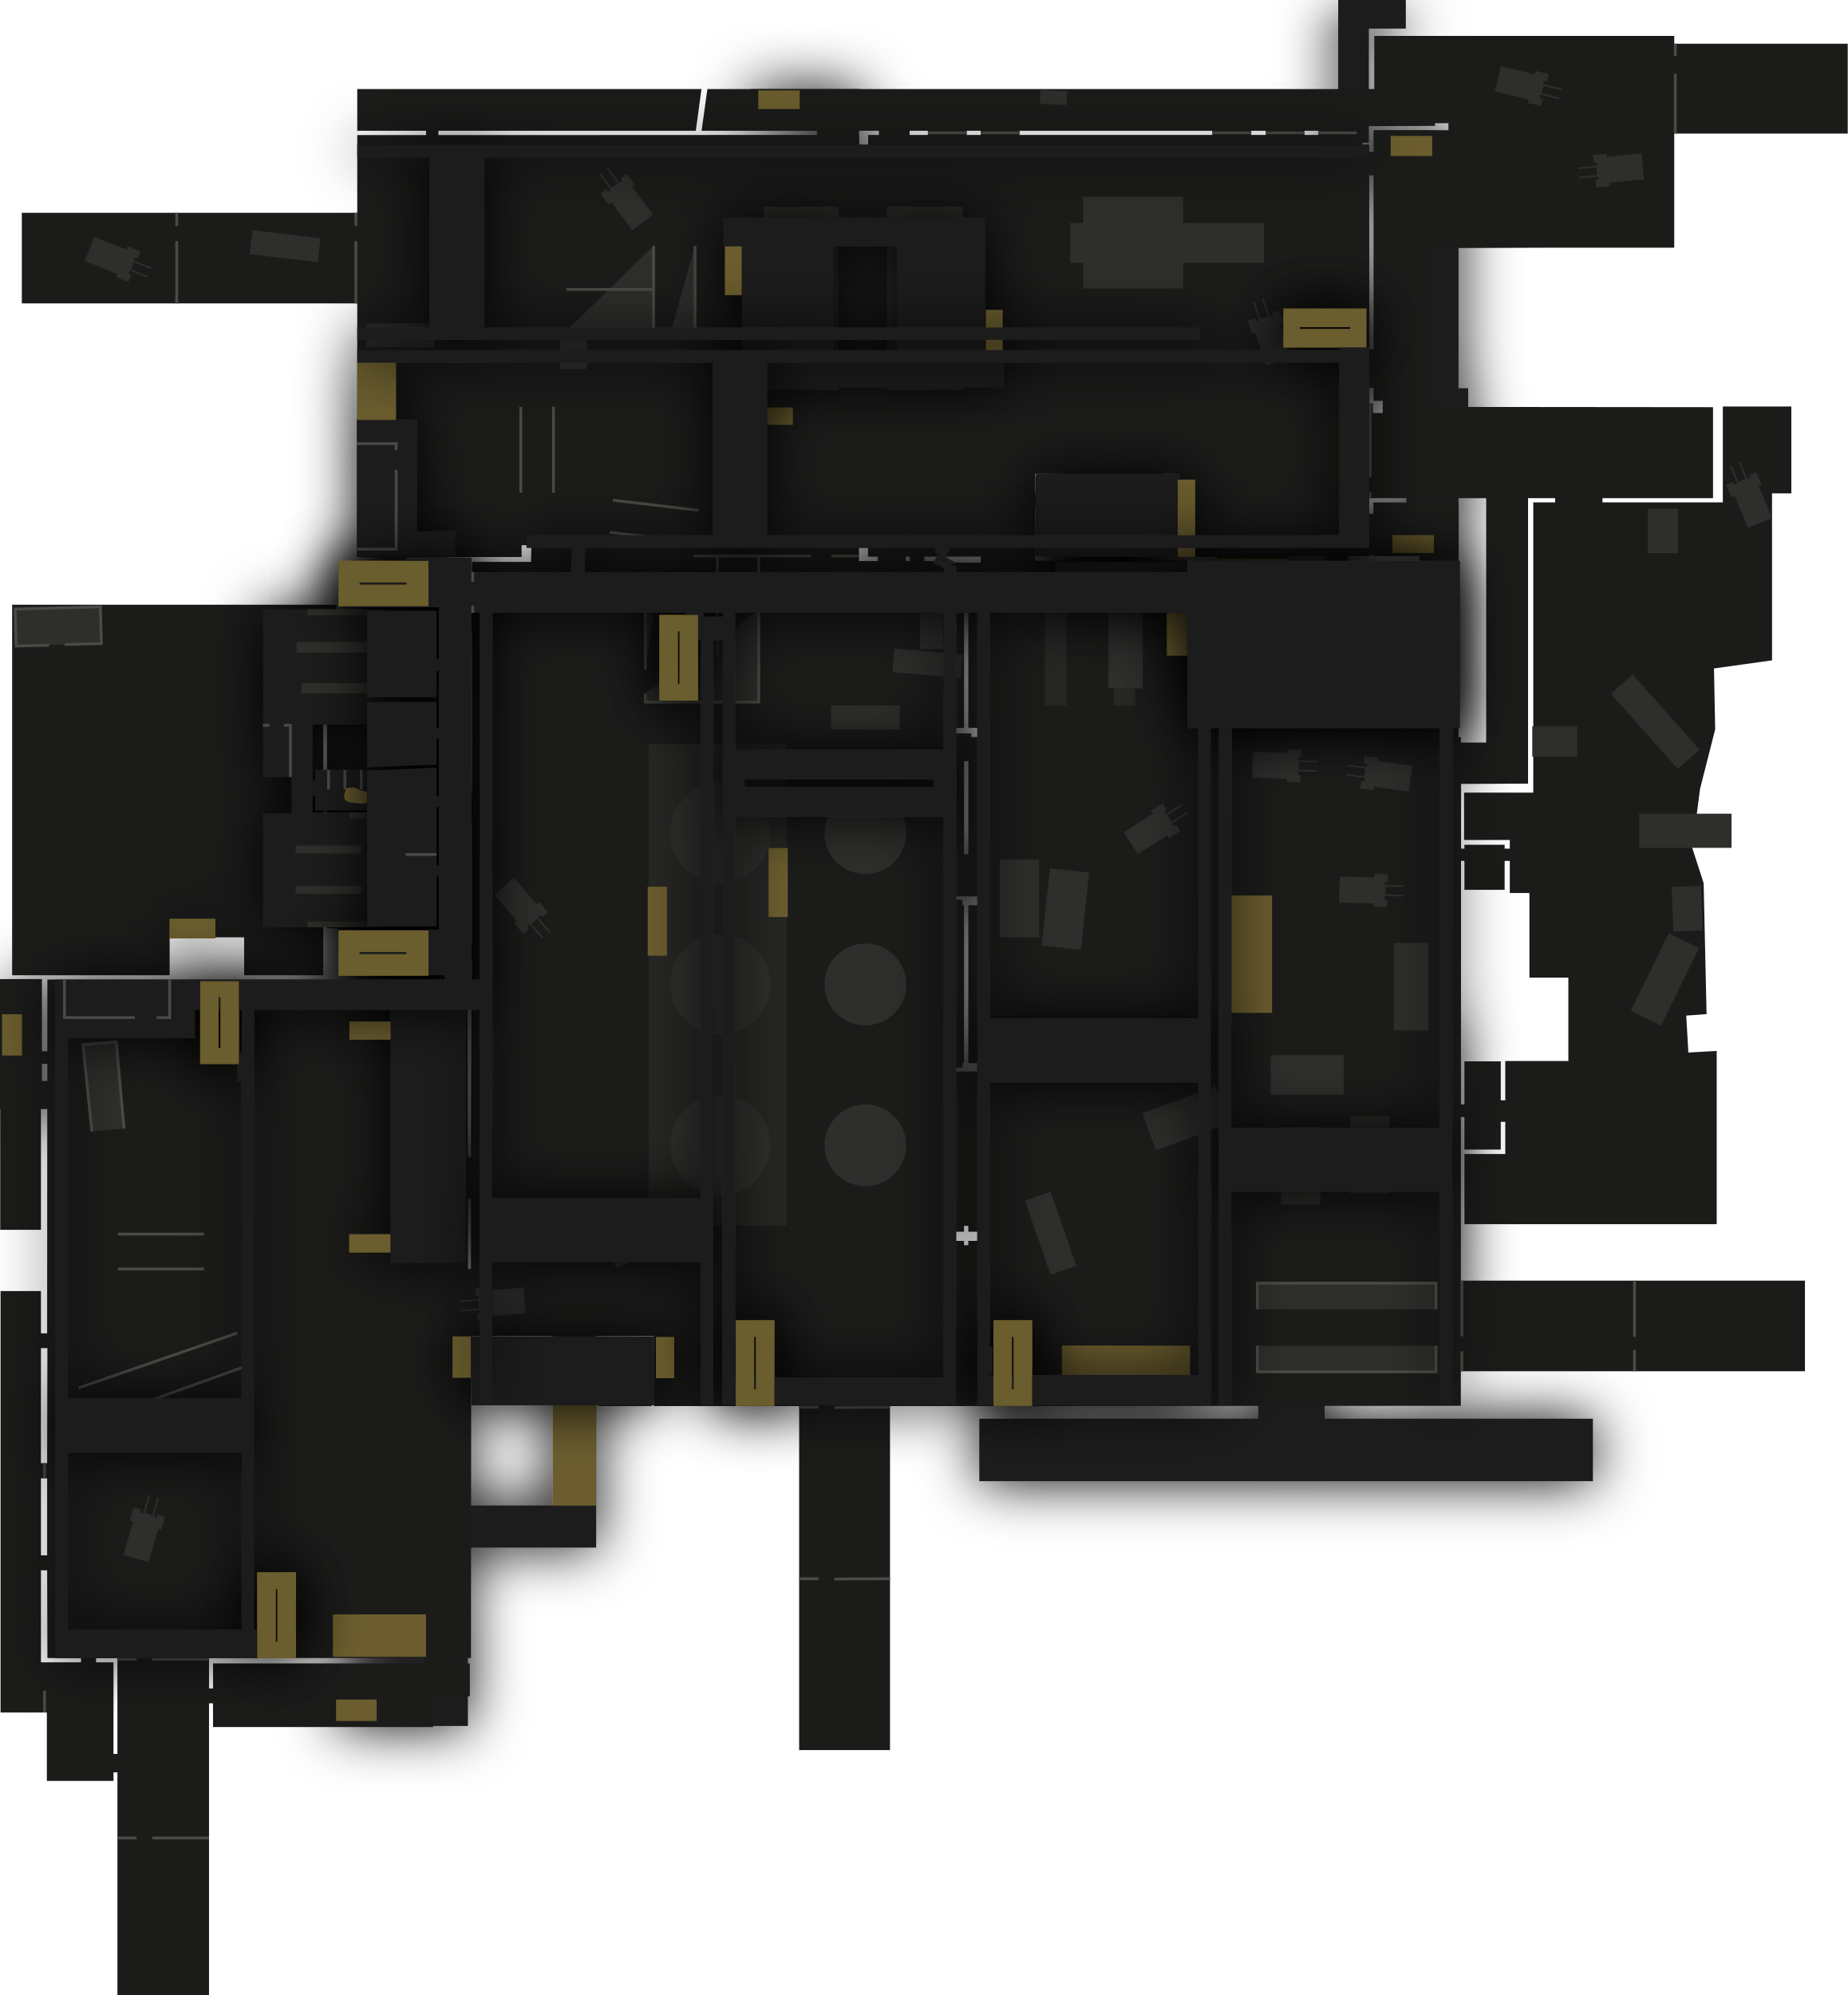
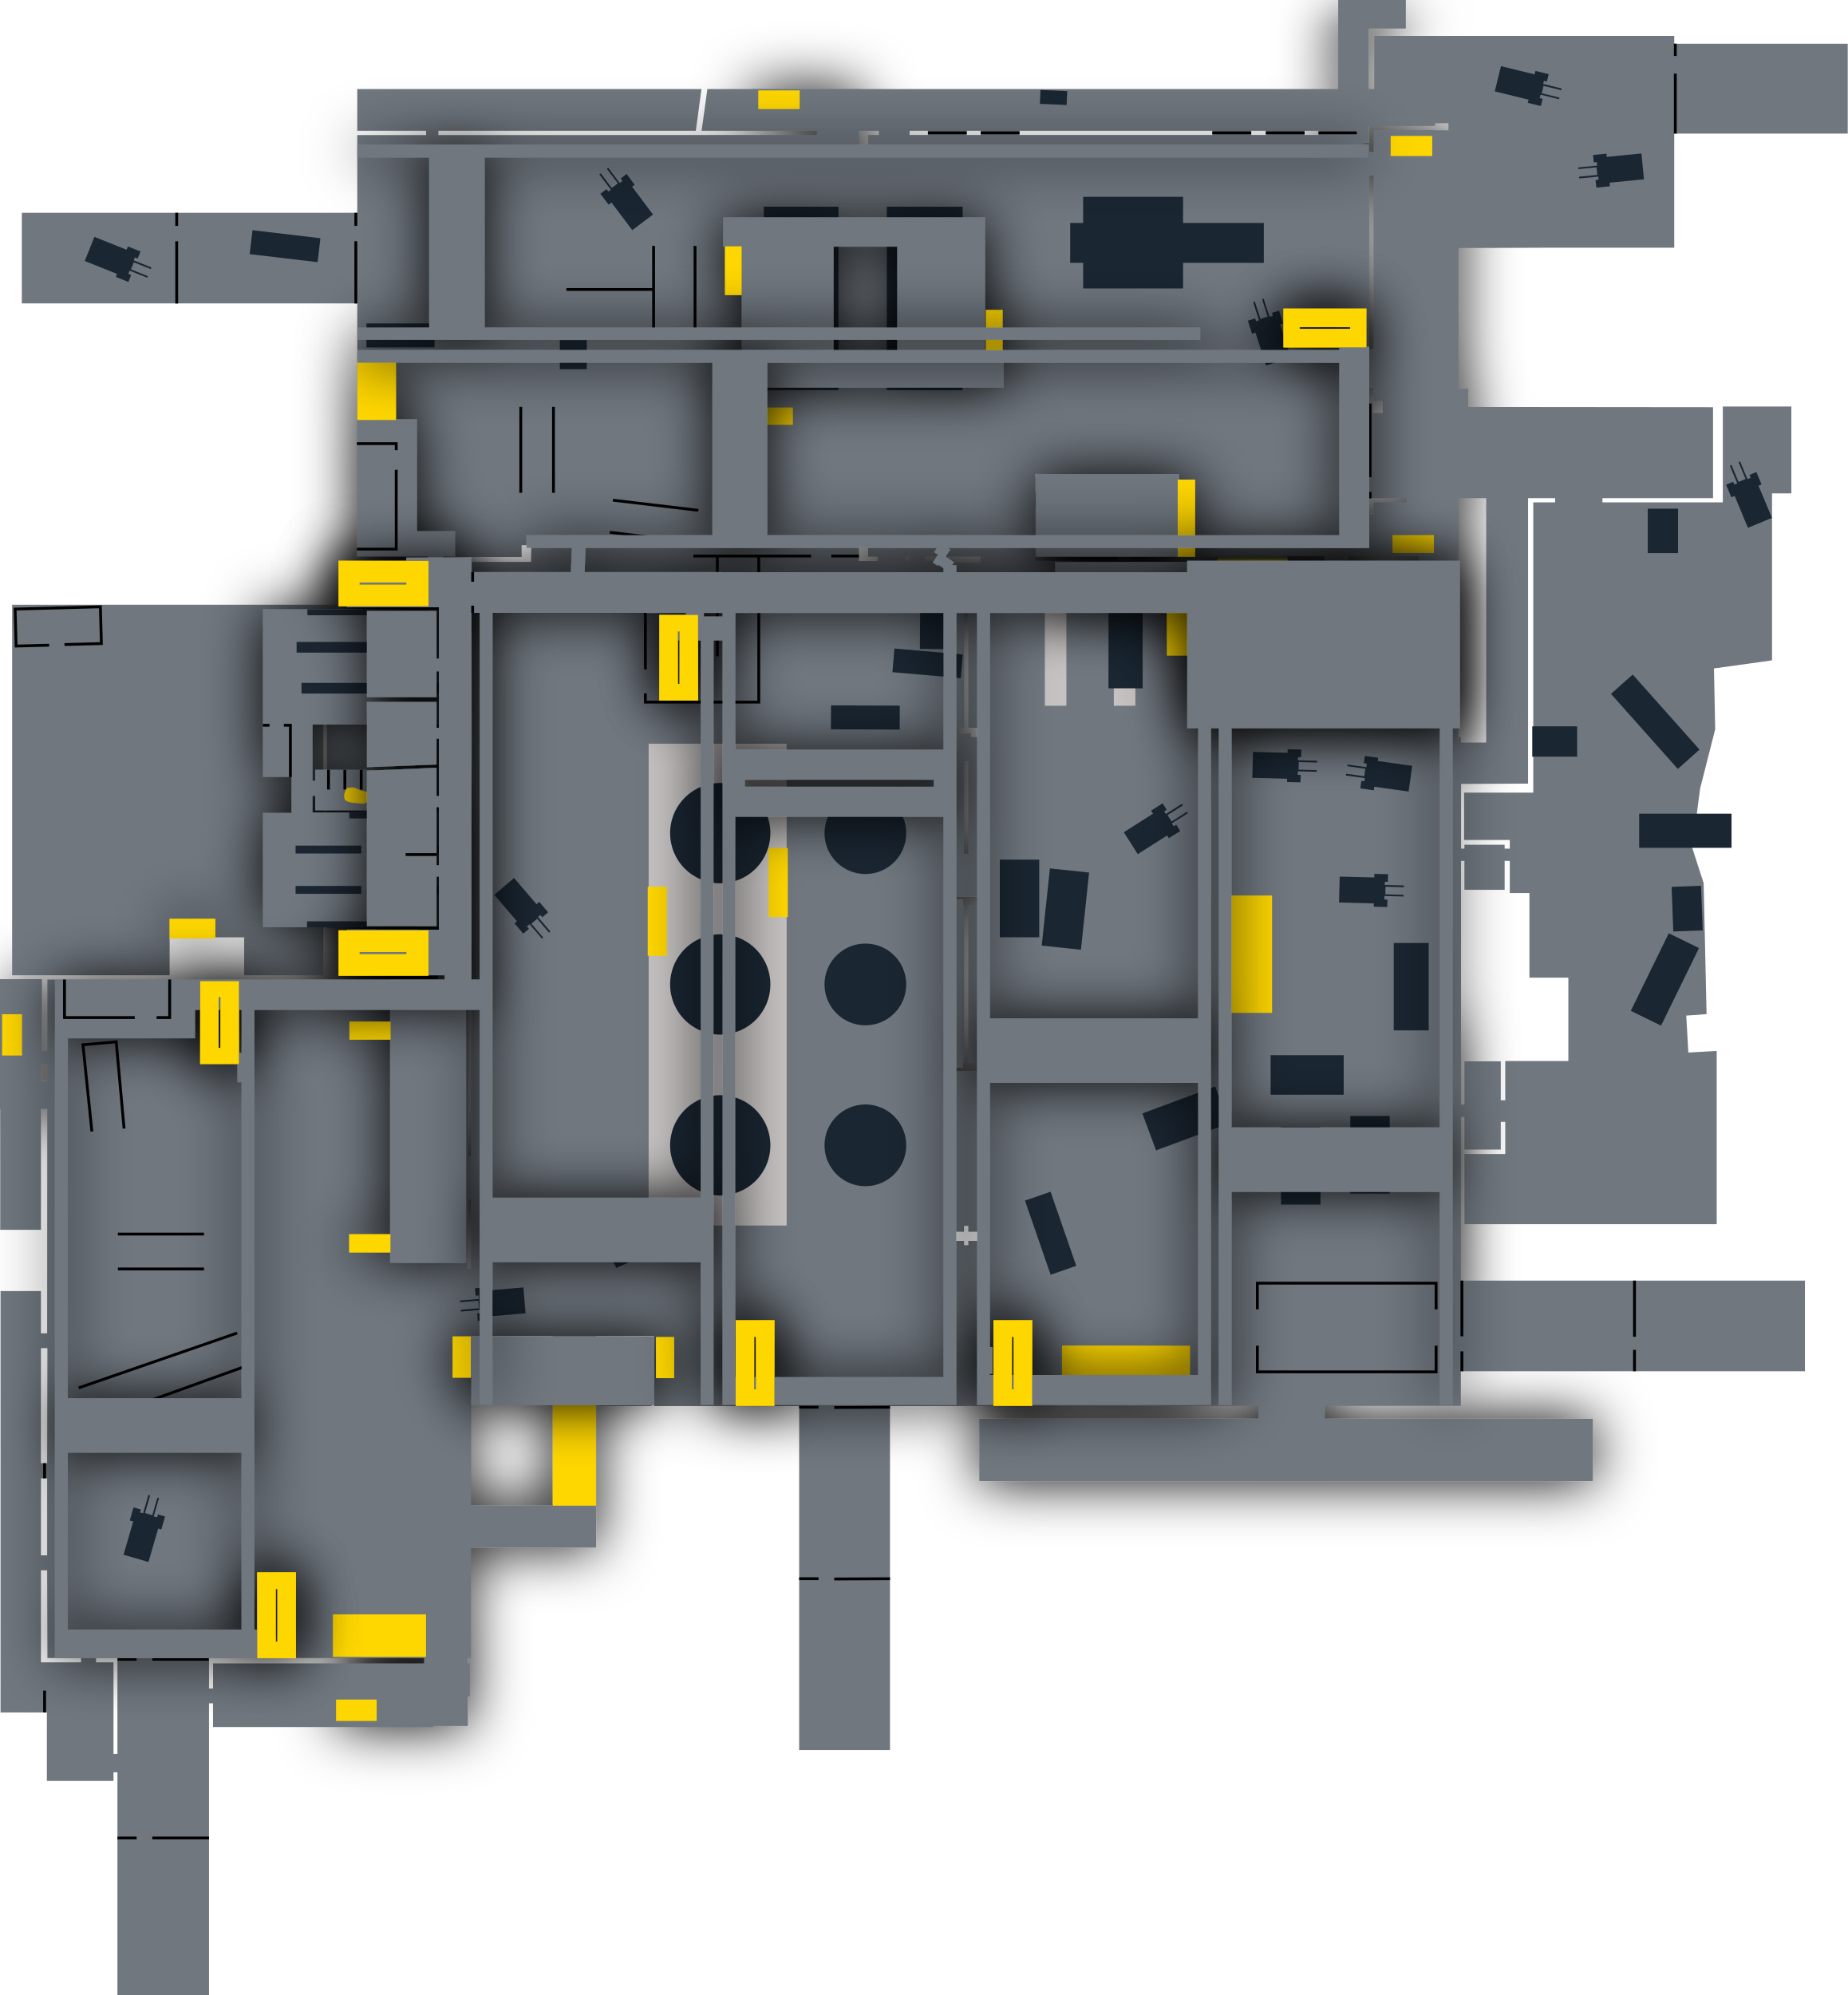
<svg xmlns="http://www.w3.org/2000/svg" xmlns:xlink="http://www.w3.org/1999/xlink" xml:space="preserve" id="svg176" width="130.818" height="141.232" version="1.1" viewBox="0 0 130.818 141.232">
  <style id="style_common">
    .trees { fill:#144043 }
    .cement { fill:#c6c2c2 }
    .land { fill:#1f5054 }
    .rock { fill:#dcd5b6 }
    .water { fill:#4a6b96 }
    .wood { fill:#593700 }
    .tarmac { fill:#768089 }
    .gravel { fill:#946d3e }
    .building { fill:#1a2632 }
    .floor { fill:#70777f }
    .locked { fill:#37414c }
    .map_border { fill:none;stroke:#000;stroke-width:2 }
    .fence { fill:none;stroke:#c4e3c3;stroke-width:1 }
    .road_tarmac { fill:none;stroke:#888 }
    .road_gravel { fill:none;stroke:#946d3e }
    .road_small { stroke-width:5 }
    .road_medium { stroke-width:8 }
    .road_large { stroke-width:12 }
    .railroad { fill:none;stroke:#914833;stroke-dasharray:6;stroke-width:3 }
    .powerline { fill:none;stroke:#ffce00;stroke-width:2;stroke-miterlimit:10;stroke-dasharray:6,6 }
    .danger { fill:red;fill-opacity:.4;stroke:red;stroke-dasharray:4,2;stroke-width:2 }
    .danger_small { fill:red;fill-opacity:.4;stroke:red;stroke-dasharray:2,1;stroke-width:1 }
    .task { fill:#000 }
    .stairs { fill:#FFD700 }
    .shadow { filter:drop-shadow(0 0 2px #000) }
  </style>
  <style id="style_factory">
    .wall { fill:none;stroke:#000;stroke-width:0.2; }
  </style>
  <defs id="defs1">
    <path id="stair-1" d="M39.143 95.297V106.58h3.052V95.297Z" />
    <path id="stair-2" d="M30.162 114.287h-6.596v3.006h6.596Z" />
    <path id="stair-3" d="M23.794 120.316h2.874v1.517h-2.874Z" />
    <path id="stair-4" d="M28.325 75.143v3.071h1.44v-3.071Z" />
    <path id="stair-7" d="m75.189 95.25 9.07.016-.008 2.951-9.07-.016Z" />
    <path id="stair-8" d="M87.087 63.396v8.309h2.976v-8.309Z" />
    <path id="stair-220" d="M86.183 49.887V39.552h4.96V49.887Z" />
    <path id="stair-221" d="M98.587 39.146h2.931v-1.265h-2.931Z" />
    <path id="stair-222" d="M98.458 9.622v1.424H101.4V9.622Z" />
    <path id="stair-223" d="M45.857 62.773h1.362v4.886h-1.362Z" />
    <path id="stair-224" d="M54.414 60.033h1.362v4.886h-1.362Z" />
    <path id="stair-69" d="M18.214 111.316v6.069H20.95v-6.069Zm1.303 1.166h.131v3.735h-.131Z" />
    <path id="stair-96" d="M14.176 69.464v5.854h2.736v-5.854Zm1.303 1.125h.131v3.602h-.131Z" />
    <path id="stair-97" d="M52.088 93.471v6.046h2.736v-6.046Zm1.303 1.162h.131v3.72h-.131Z" />
    <path id="stair-100" d="M70.335 93.471v6.046h2.736v-6.046Zm1.303 1.162h.131v3.72h-.131Z" />
    <path id="stair-101" d="M96.729 21.854h-5.854V24.59h5.854Zm-1.125 1.303v.131h-3.602v-.131Z" />
    <path id="stair-129" d="M46.685 43.537v6.055h2.736v-6.055Zm1.303 1.164h.131v3.725h-.131Z" />
    <path id="stair-62" d="M28.031 29.732h-2.726v-4.155h2.726" />
    <path id="stair-127" d="M30.335 39.708h-6.357v3.205h6.357Zm-1.563 1.526v.153h-3.312v-.153Z" />
    <path id="stair-128" d="M30.335 65.867h-6.357v3.205h6.357Zm-1.563 1.526v.153H25.46v-.153Z" />
    <path id="stair-63" d="M24.729 87.381h2.914v1.279h-2.914" />
    <path id="stair-130" d="M24.742 72.319h2.914v1.279h-2.914" />
    <path id="stair-131" d="m84.053 42.674-1.441.003.013 3.727 1.44-.003Z" />
    <path id="stair-132" d="M83.383 39.415h1.225v-5.459h-1.225Z" />
    <path id="stair-140" d="M33.332 94.616h-1.279v2.904h1.279Z" />
    <path id="stair-141" d="M47.727 94.659h-1.279v2.904h1.279Z" />
    <path id="stair-155" d="M52.506 20.887v-3.448h-1.172v3.448Z" />
    <path id="stair-226" d="M70.98 25.549V21.945h-1.172v3.604Z" />
    <path id="stair-134" d="M92.297 42.948v5.854h3.141v-5.854Zm1.495 1.125h.15v3.602h-.15Z" />
    <path id="stair-135" d="M12.011 65.049h3.228v1.376h-3.228Z" />
    <path id="stair-136" d="M53.684 6.4h2.932v1.32h-2.932Z" />
    <path id="stair-138" d="M53.18 30.076h2.956v-1.229h-2.956Z" />
    <path id="stair-139" d="M78.177 37.657H75.299v1.357h2.878Z" />
    <path id="stair-143" d="M.148 74.724v-2.925H1.558v2.925Z" />
  </defs>
  <g id="Basement" class="shadow" data-layer="Basement">
    <g id="Floor-b" class="floor">
      <path d="M78.959 44.171h1.526v6.638h-1.526z" />
      <path d="M74.888 44.171h1.526v6.638h-1.526z" />
      <path d="m94.744 0-.002 10.102h.715v.285h-.715l-.002 8.146h-4.221v3.469h-7.818v5.463h-7.441v.988h-6.154V12.566h-8.785v-.631h.504V6.303h-7.648v2.922h4.748v3.342h-4.748v17.883h8.973V41.834h2.938v9.434h.346v.652H45.693v4.186h-19.711V45.191h7.141v-5.477H25.5v1.701h3.238v1.777h-4.777v25.83h6.645v.596H17.758v2.596h-.607v-.31H12.793v3.93h-.301v-.35H8.139v1.041H2.971v-7.213H0v9.199H12.492v-.451h.6v.465h4.059v-.523h.619v.475h3.18v-6.572h-1.203v-.285h8.002v-.857h.297l.004 7.754h2.061v9.092h-6.086l.02 8.274h-.672v-1.998h-5.588v7.474h5.588v-4.398h.676l.006 2.508 6.137.029-.029 14.82-6.373-.029v3.026l6.654.029v.545h-6.465v4.297h9.148v-12.629h9.08V95.248h-3.053v11.332H33.125V84.871h12.568v2.453h10.205v-8.416h9.213v5.49h3.031v-5.49h7.053v12.568h-6.449v6.9h13.812v-3.662l-7.357-.019v-.533l14.703-.012v4.408h.94v.395h-1.754v1.483H69.334v4.419h43.439v-4.419H93.781v-1.483h-1.752v-.395h.863v-4.41l9.962-.006V72.357h-2.037V59.883h-2.002v.598h-8.742v-6.59h8.742v.586h2.002v-.586h2.446V34.883h.683v-7.396h-.683V9.217l-5.976.007v2.052l-.376-.007v-.882h-.461v-.285h.461V2.023h2.621V-0Zm2.168 12.414.376.007v.504l3.191-.007v11.814h-3.567zm0 14.274h3.567v8.916h-3.233v.771h-9.021v.445h-.32v-.445h-4.791v-2.643h-5.877v-.543h-.439v-.227l.439.004v-2.518h19.676ZM64.123 30.449h11.137v2.5l.486.004v.236h-.486v.543h-1.949v5.557h5.803v.543H64.123Zm23.781 8.494h.32v.346h5.557v.568h-1.506v4.471h3.162v-5.039h5.042v12.631H90.074v-2.033h1.068v-6.828h-4.959v6.828h.877v2.033H78.668v-9.074h2.1V39.832h-.568v-.543h7.705zM68.123 42.846h8.594v9.074h-1.75v1.971h.785l-.016 6.59h-7.594v-6.59h.623v-1.971h-1.086v-.652h.443ZM55.898 54.895h9.213v8.561h.438v.244h-.438v11.873h.438v.283h-9.65Zm-22.805 3.193h12.6v23.809H33.123l-.041-12.277h-1.476v-.596h1.488zm34.588 5.367h19.379v5.156h2.975v-5.156h7.859v8.902H75.195v3.498h-7.514v-.283h.461V63.699h-.461z" />
    </g>
    <g id="Stairs-b" class="stairs">
      <g id="Connector-Ground_Floor">
        <use xlink:href="#stair-1" />
        <use xlink:href="#stair-2" />
        <use xlink:href="#stair-3" />
        <use xlink:href="#stair-4" />
        <use xlink:href="#stair-7" />
        <use xlink:href="#stair-8" />
        <use xlink:href="#stair-220" />
        <use xlink:href="#stair-221" />
        <use xlink:href="#stair-222" />
        <use xlink:href="#stair-223" />
        <use xlink:href="#stair-224" />
        <use xlink:href="#stair-136" />
        <use xlink:href="#stair-140" />
        <use xlink:href="#stair-128" />
        <use xlink:href="#stair-127" />
        <use xlink:href="#stair-138" />
        <use xlink:href="#stair-139" />
        <use xlink:href="#stair-134" />
        <use xlink:href="#stair-143" />
      </g>
    </g>
    <g id="Wall-b" class="building">
      <path d="M54.519 81.14c0 1.986-1.61 3.596-3.596 3.596-.954 0-1.868-.379-2.543-1.053-.674-.674-1.053-1.589-1.053-2.543 0-.954.379-1.869 1.053-2.543.674-.674 1.589-1.053 2.543-1.053 1.986 0 3.596 1.61 3.596 3.596z" />
      <path d="M54.519 58.877c0 1.986-1.61 3.596-3.596 3.596-.954 0-1.868-.379-2.543-1.053-.674-.674-1.053-1.589-1.053-2.543 0-.954.379-1.868 1.053-2.543.674-.674 1.589-1.053 2.543-1.053 1.986 0 3.596 1.61 3.596 3.596z" />
      <path d="M54.519 69.649c0 1.986-1.61 3.596-3.596 3.596-.954 0-1.868-.379-2.543-1.053-.674-.674-1.053-1.589-1.053-2.543 0-.954.379-1.868 1.053-2.543.674-.674 1.589-1.053 2.543-1.053 1.986 0 3.596 1.61 3.596 3.596z" />
      <path d="m91.7 87.014 1.456-6.348 2.031.466-1.456 6.348z" />
      <path d="m94.01 87.409.37-2.16 2.054.352-.37 2.16z" />
      <path d="M89.855 85.414h1.667v1.744h-1.667z" />
      <path d="m90.26 84.817.382-1.796 1.736.369-.382 1.796z" />
      <path d="M86.413 87.775h1.127v1.127h-1.127z" />
      <path d="M86.413 77.898h1.127v1.127h-1.127z" />
      <path d="M100.071 81.293h1.852v1.852h-1.852z" />
      <path d="M100.472 83.593h1.513v2.547h-1.513z" />
      <path d="M99.98 86.278h1.851v1.852h-1.851z" />
    </g>
  </g>
  <g id="Ground_Floor" data-layer="Ground_Floor">
    <g id="Floor" class="floor">
      <path d="M97.297 2.541v3.762H50.082l-.408 2.953h8.162v.297l-16.424.008h-10.375v-.305h18.225l.404-2.953H25.293v2.953h4.875v.305h-4.875v5.504H1.545v6.412H25.293v17.957h4.959v.344h-5.684v3.203h6.523v2.527h-4.082v.912h-.16v-.912h-5.754v4.959h5.754v-2.893h.152l.01 2.893h2.307v.336h-6.162v7.592h6.106v.268h-6.106v7.057h8.432v.115h-6.98v3.205h6.676v.305H3.355l-.004 5.076h-.451v-5.104H.014v17.746H2.9v-11.748h.451l-.006 6.553-.008 12.523h-.438v-2.994H.039V121.23H3.318v4.846h4.717v-.611h.279v15.767h6.484v-20.65h.285v1.678h15.588v-2.174h2.594v-2.328h-1.488v-.381h1.565l.01-11.359.01-11.446h5.779l.01 6.028.01 5.961h3.014l.01-5.999.01-5.99h4.111v3.424h-.182v-3.242H42.385v4.787h3.738v-.516h.182v.516h10.275v24.353h6.432V99.541l20.318-.01 20.096-.01v-2.449h24.363v-6.414h-24.363l.006-11.58h.248v2.301h2.574V79.418h.318v2.279h-2.892v4.967h17.861V74.398l-2.006.115-.15-2.617 1.439-.102-.207-9.273-.802-2.481.548-4.197 1.071-4.213-.086-4.309 4.111-.572V34.926h1.367v-6.15h-4.851v6.789h-8.522v-.299h7.828v-6.441l-19.742-.019-.01-5.68.022-5.561 8.508-.031h8.476V9.457h12.283V3.096h-12.283v-.555Zm4.299 6.18h.953v.688h-.953v-.191h-4.35v1.527h-.305v-.496h-.572v-.695h-.31v-.297h.395v-.324l2.578-.01 2.565-.01Zm-41.508.535h2.137v.297h-.764v.695h-.648v-.695h-.725zm4.311 0h1.297v.297h-1.297zm4.045 0h.99v.297h-.99zm3.738 0H85.832v.297H72.182Zm16.404 0h1.031v.297h-1.031zm3.777 0h.996l-.024.297h-.973zm4.578 2.822h.305v14.23h-.307l.002-7.115zm-.002 15.375h.307v.916h.652v.869h-.701v-.674h-.258zm-14.572 6.086 1.088.019.01 3.023.01 2.852h2.709v10.453h4.959V39.375h3.266v.344h-2.137v3.178h3.168v-1.193h.76v.186h-.435v7.668h-.248v-.434h-3.375v2.148h3.375v-1.053h.248v1.062h2.951v.254H84.084v-11.834H73.289v-3.853h.383v3.455h9.33v-5.381h-.635zm-9.078.002 8.105.018v.363h-7.723v.971h-.383Zm23.652 1.725h2.633v.305H97.246v1.078h-.305zm3.778 0h4.502v17.301h-1.793v-.391h-.801v-.641h-2.914v-.254h3.623V45.998h-5.848v-4.109h-.422v-.186h4.057v.186h-3.428v3.926h5.641v-3.926h-1.356v-.186h1.356v-1.984h-7.908v-.344h1.514v-1.566h.305v1.566h6.027v-3.805h-2.554zm7.467 0h1.917v.299h-1.548v20.549h-4.899v3.35h3.237v.613h-.366v-.273h-2.847v.273h-.237l.002-4.582 2.567-.01 2.174-.01zm-71.256 3.328h.69l-.012.562-.01.621h-4.178v3.699h-.344v-3.699h-1.602v-.344h5.455zm23.883 0h.648v.81h2.957v.315h-3.605zm4.635.81h3.986v.869h-.877v11.254h.877v.648h-.877v11.217h.84v.688h-.84v11.178h.881l-.012.334-.01.334-.43.01-.43.012v1.141h-.305v-1.145h-.764v-.686h.764V64.08h-.725v-.688h.725V52.176h-.764v-.648h.764V40.273h-.764v-.555h-2.041zM.859 42.81V69.043H12.01v-2.688h5.275v2.688h5.601V50.85h-2.117v-5.648h3.062v-2.391ZM33.076 44.66h.344V66.75h-.344l-.002-3.004-.002-16.178zm70.365 16.283h.239v2.049h2.847v-2.049h.366v2.277h1.388v5.992h2.758v5.9h-4.467v2.779h-.318v-2.756h-2.574v3.053h-.246l.002-5.135zm-70.365 7.027h.344v.688l-.039.685-.037 10.244V89.832h-5.193l.012-.221.012-.229H33V69.344h-.5v-.305h.576zM68.252 86.779h.305v.42h.877v.648h-.877v.305h-.305v-.305h-.764v-.648h.764ZM2.9 95.439h.457l-.01 4.072-.01 4.072h-.438zm0 9.214h.438v5.455h-.438zm0 6.512h.438l.01 3.111.01 3.1h2.379v.305H2.9Zm3.9 6.211h1.514v6.791h-.279v-6.486H6.801Zm7.998 0h15.225v.381H15.084v1.775h-.285z" />
    </g>
    <g id="Ledge" class="cement">
      <path d="M45.923 52.65h9.771V86.759h-9.771z" />
      <path d="M78.858 43.325h1.526v6.638h-1.526z" />
      <path d="M73.974 43.325h1.526v6.638h-1.526z" />
      <path d="M33 69.344v20.039h-4.826V69.344Z" />
    </g>
    <g id="Obstacles" class="building">
      <path d="M25.943 22.897h4.823v1.698h-4.823z" />
      <path d="M62.787 14.633h5.37v12.986h-5.37z" />
      <path d="M39.635 24.079h1.908v2.058h-1.908z" />
      <path d="M70.786 60.857h2.79v5.496h-2.79z" />
      <path d="m74.334 61.476 2.774.294-.58 5.465-2.774-.294z" />
      <path d="m86.032 76.913.969 2.616-5.153 1.909-.969-2.616z" />
      <path d="M90.697 79.779h2.79v5.496h-2.79z" />
      <path d="M95.601 79.002h2.79v5.496h-2.79z" />
      <path d="M89.96 74.7h5.175v2.799h-5.175z" />
      <path d="M101.151 66.757h-2.474v6.187h2.474z" />
      <path d="m76.198 89.613-1.818-5.247-1.813.628 1.818 5.247z" />
      <path d="M48.426 87.64 43.626 89.76l-.734-1.662 4.801-2.12Z" />
      <path d="M73.666 6.369c.155.01 1.893.083 1.893.083l-.043.981-1.893-.083z" />
      <path d="m22.686 16.864-.2 1.695-4.809-.568.2-1.695z" />
      <path d="m58.828 51.63 4.87.02.007-1.696-4.87-.02z" />
      <path d="m68.168 46.33-4.84-.42-.145 1.676 4.84.42z" />
      <path d="m65.158 41.071-.03 4.87 1.667.01.03-4.87z" />
      <path d="M54.076 14.633h5.287v12.986h-5.287z" />
      <path d="m96.63 53.513-.072.521.213.029-.035.248-1.336-.188-.016.117 1.279.18-.074.533-1.283-.18-.018.125 1.34.188-.031.221-.211-.029-.076.535.957.135.035-.252 2.426.34.256-1.82-2.441-.342.033-.229z" />
      <path d="m98.215 64.211.013-.526-.215-.005.007-.25 1.349.035.002-.118-1.291-.034.013-.538 1.295.033.003-.126-1.353-.035.006-.223.213.005.015-.54-.966-.026-.006.254-2.449-.063-.048 1.838 2.464.064-.007.231z" />
      <path d="m92.075 55.384.013-.526-.215-.005.007-.25 1.349.035.002-.118-1.292-.034.013-.538 1.295.034.003-.126-1.353-.035.006-.223.213.005.015-.54-.966-.026-.006.254-2.449-.063-.048 1.837 2.464.064-.007.231z" />
      <path d="m83.56 58.828-.283-.444-.181.116-.134-.212 1.139-.724-.064-.099-1.09.693-.289-.454 1.093-.695-.068-.106-1.142.726-.119-.188.18-.115-.289-.457-.816.518.137.215-2.067 1.314.986 1.552 2.08-1.323.123.195z" />
      <path d="m33.63 91.201.045.524.214-.019.021.25-1.344.113.011.118 1.287-.108.046.536-1.291.109.011.126 1.348-.114.018.222-.212.018.044.539.963-.081-.022-.254 2.441-.206-.154-1.832-2.456.208-.018-.23z" />
      <path d="m11.687 107.36-.506-.146-.059.206-.24-.07.377-1.296-.114-.032-.361 1.241-.517-.15.361-1.244-.121-.036-.377 1.299-.214-.062.059-.205-.519-.152-.27.928.244.071-.683 2.352 1.765.514.688-2.367.221.065z" />
      <path d="m112.787 10.971.053.524.214-.022.024.249-1.343.132.013.117 1.285-.126.054.536-1.289.127.012.126 1.347-.133.021.222-.212.021.053.538.961-.095-.024-.253 2.437-.241-.18-1.829-2.454.243-.021-.23z" />
      <path d="m109.094 7.507.125-.511-.209-.051.06-.243 1.31.323.027-.115-1.254-.309.128-.523 1.258.31.03-.123-1.313-.323.053-.216.207.051.131-.525-.939-.232-.061.247-2.378-.585-.441 1.785 2.394.589-.056.224z" />
      <path d="M78.481 42.354H80.9v6.374h-2.419z" />
      <path d="m37.045 66.097.399-.343-.14-.163.191-.163.877 1.025.089-.078-.84-.981.408-.351.843.984.096-.082-.88-1.027.17-.145.139.162.411-.351-.628-.735-.193.166-1.593-1.86-1.397 1.195 1.604 1.872-.176.149z" />
      <path d="m9.089 19.96.195-.489-.2-.079.093-.233 1.252.501.043-.11-1.199-.48.199-.5 1.203.481.047-.117-1.256-.502.083-.207.198.079.202-.501-.897-.36-.094.236-2.274-.909-.683 1.706 2.289.915-.087.214z" />
      <path d="m44.364 12.317-.42.317.129.171-.2.15-.812-1.078-.094.072.777 1.033-.43.324-.779-1.035-.102.075.814 1.081-.178.134-.129-.17-.433.324.581.773.203-.153 1.473 1.957 1.469-1.105-1.482-1.969.185-.138z" />
      <path d="m90.555 21.987-.5.163.066.204-.238.077-.416-1.284-.112.037.398 1.23-.512.166-.399-1.232-.12.038.417 1.287-.212.069-.066-.203-.515.166.297.92.242-.078.755 2.33 1.749-.566-.76-2.345.22-.071z" />
      <path d="m124.35 33.418-.485.203.083.198-.232.096-.518-1.246-.109.046.496 1.193-.497.207-.498-1.196-.116.048.52 1.249-.206.085-.082-.197-.499.207.37.892.235-.098.942 2.261 1.697-.706-.948-2.276.214-.088z" />
      <path d="m115.461 71.56 2.686-5.491 2.141 1.048-2.686 5.491z" />
      <path d="M116.052 57.604h6.539v2.416h-6.539z" />
      <path d="M108.483 51.42h3.176v2.146h-3.176z" />
      <path d="m114.058 49.122 1.538-1.369 4.729 5.314-1.537 1.369z" />
      <path d="M116.66 39.154v-3.143h2.146v3.143z" />
      <path d="m118.35 62.784.118 3.159 2.082-.078-.118-3.159z" />
    </g>
    <g id="Stairs" class="stairs">
      <g id="Stairs-down">
        <use xlink:href="#stair-1" />
        <use xlink:href="#stair-2" />
        <use xlink:href="#stair-3" />
        <use xlink:href="#stair-4" />
        <use xlink:href="#stair-7" />
        <use xlink:href="#stair-8" />
        <use xlink:href="#stair-220" />
        <use xlink:href="#stair-221" />
        <use xlink:href="#stair-222" />
        <use xlink:href="#stair-223" />
        <use xlink:href="#stair-224" />
        <use xlink:href="#stair-136" />
        <use xlink:href="#stair-140" />
        <use xlink:href="#stair-138" />
        <use xlink:href="#stair-139" />
        <use xlink:href="#stair-143" />
      </g>
      <g id="Stairs-up">
        <use xlink:href="#stair-69" />
        <use xlink:href="#stair-96" />
        <use xlink:href="#stair-97" />
        <use xlink:href="#stair-100" />
        <use xlink:href="#stair-101" />
        <use xlink:href="#stair-129" />
        <use xlink:href="#stair-62" />
        <use xlink:href="#stair-127" />
        <use xlink:href="#stair-128" />
        <use xlink:href="#stair-63" />
        <use xlink:href="#stair-130" />
        <use xlink:href="#stair-131" />
        <use xlink:href="#stair-132" />
        <use xlink:href="#stair-140" />
        <use xlink:href="#stair-141" />
        <use xlink:href="#stair-155" />
        <use xlink:href="#stair-226" />
        <use xlink:href="#stair-135" />
      </g>
    </g>
    <g id="Wall" class="building wall">
      <path d="M24.241 39.365" />
      <path d="M37.668 39.365" />
      <path d="m6.505 80.103-.632-6.142 2.356-.207.555 6.141" />
      <path d="M8.347 87.364h6.095" />
      <path d="M8.347 89.833h6.095" />
      <path d="m5.571 98.252 11.217-3.882" />
      <path d="m6.442 100.659 11.007-3.96" />
      <path d="M36.871 34.887v-6.087" />
      <path d="M39.186 34.887v-6.087" />
      <path d="M40.101 23.426h6.173v-6.019" />
      <path d="M40.101 20.493h6.173" />
      <path d="M47.51 23.426h1.698v-6.019" />
      <path d="M97.002 28.565v5.218" />
      <path d="M97.002 34.819v.463" />
      <path d="M8.317 130.115h1.354" />
      <path d="M10.784 130.115h4.016" />
      <path d="M118.61 9.457V5.214" />
      <path d="M3.156 119.686v1.543" />
      <path d="M59.065 99.64 63.011 99.62" />
      <path d="M57.951 99.62H56.581" />
      <path d="M103.501 95.665v1.407" />
      <path d="M103.501 90.658v3.943" />
      <path d="M115.722 94.634v-3.976" />
      <path d="M115.722 95.565v1.508" />
      <path d="M25.192 21.487v-4.408" />
      <path d="M25.192 15.991v-.926" />
      <path d="M12.511 17.079v4.408" />
      <path d="M12.511 15.991v-.926" />
      <path d="M57.423 39.365H49.089" />
      <path d="M58.859 39.365h1.952" />
      <path d="m43.176 37.686 6.048.718" />
      <path d="m49.445 36.128-6.048-.718" />
      <path d="M32.611 45.501h.463" />
      <path d="M31.555 45.501h-.463" />
      <path d="M46.311 43.223h-.617v4.167" />
      <path d="M45.694 49.088v.617h8.026v-6.482" />
      <path d="M53.719 41.834v-2.469" />
      <path d="M50.787 46.464v-7.1" />
      <path d="M47.931 43.223h2.778" />
      <path d="M118.61 3.96V3.093" />
      <path d="M89.02 92.691v-1.852h12.656v1.852" />
      <path d="M101.676 95.265v1.852H89.02v-1.852" />
      <path d="M3.156 104.654v-1.069" />
      <path d="M8.322 117.465h1.348" />
      <path d="M10.784 117.465h3.998" />
      <path d="M65.696 9.404h2.747" />
      <path d="M69.434 9.404h2.747" />
      <path d="M85.832 9.404h2.754" />
      <path d="M89.617 9.404h2.747" />
      <path d="M93.348 9.404h2.71" />
      <path d="m3.476 45.675-2.336.062-.07-2.619 6.038-.161.069 2.602-2.612.07" />
      <path d="M56.58 111.761h1.371" />
      <path d="m59.065 111.782 3.947-.021" />
    </g>
    <g id="Building" class="building">
      <path d="M54.542 81.081c0 .942-.374 1.844-1.04 2.51-.666.666-1.569 1.04-2.51 1.04-.941 0-1.844-.374-2.51-1.04-.666-.666-1.04-1.569-1.04-2.51 0-.941.374-1.844 1.04-2.51.666-.666 1.569-1.04 2.51-1.04.942 0 1.844.374 2.51 1.04.666.666 1.04 1.569 1.04 2.51z" />
      <path d="M54.542 58.981c0 .941-.374 1.844-1.04 2.51-.666.666-1.569 1.04-2.51 1.04-.941 0-1.844-.374-2.51-1.04-.666-.666-1.04-1.569-1.04-2.51 0-.942.374-1.844 1.04-2.51.666-.666 1.569-1.04 2.51-1.04.942 0 1.844.374 2.51 1.04.666.666 1.04 1.569 1.04 2.51z" />
      <path d="M54.542 69.692c0 .942-.374 1.844-1.04 2.51-.666.666-1.569 1.04-2.51 1.04-.941 0-1.844-.374-2.51-1.04-.666-.666-1.04-1.569-1.04-2.51 0-.941.374-1.844 1.04-2.51.666-.666 1.569-1.04 2.51-1.04.942 0 1.844.374 2.51 1.04.666.666 1.04 1.569 1.04 2.51z" />
      <path d="M64.162 58.981c0 .767-.305 1.504-.848 2.046-.543.543-1.279.848-2.046.848-.767 0-1.504-.305-2.046-.848s-.848-1.279-.848-2.046c0-.767.305-1.504.848-2.046.543-.543 1.279-.848 2.046-.848.767 0 1.504.305 2.046.848.543.543.848 1.279.848 2.046z" />
      <path d="M64.162 81.081c0 .767-.305 1.504-.848 2.046-.543.543-1.279.848-2.046.848-.767 0-1.504-.305-2.046-.848-.543-.543-.848-1.279-.848-2.046 0-.767.305-1.504.848-2.046.543-.543 1.279-.848 2.046-.848.767 0 1.504.305 2.046.848.543.543.848 1.279.848 2.046z" />
      <path d="M64.162 69.692c0 .767-.305 1.504-.848 2.046s-1.279.848-2.046.848c-.767 0-1.504-.305-2.046-.848s-.848-1.279-.848-2.046c0-.767.305-1.504.848-2.046.543-.543 1.279-.848 2.046-.848.767 0 1.504.305 2.046.848.543.543.848 1.279.848 2.046z" />
      <path d="M76.687 13.934v1.851h-.918v2.822h.918v1.814h7.074v-1.814h5.717v-2.822h-5.717v-1.851z" />
    </g>
  </g>
  <g id="Second_Floor" class="shadow" data-layer="Second_Floor">
    <g id="Floor-2" class="floor">
      <path d="M33.381 98.473v-1.011h-1.259v-2.861h14.192v4.883H33.381Z" />
      <path d="M51.193 15.381v2.078h1.322v9.986h18.553v-2.094h-1.322v-9.971zm7.828 2.078h4.5v7.893h-4.5z" />
      <path d="M73.345 33.558h10.13v5.851H73.345Z" />
      <path d="M25.267 29.674v9.717h5.051v.385h-5.75v3.205h6.639v.152H18.617v11.865h2.021v2.557h-2.021v8.088h12.531v.193h-6.541v3.203l4.215.002h2.195v.281H27.621v20.072h5.373V69.323h-.252v-.281h.334v-3.205h-.947v-.193h.947V43.133h-.953v-.152h.953V39.776h-1.668v-.385h.805V37.61h-2.693v-7.936zm-3.141 21.623h8.965v6.219h-8.965v-1.178h.191v1.025h4.195v-2.861h-4.195v.764h-.191v-1.984z" />
      <path d="m84.082 39.773-9.377.025.008 2.922 9.321-.019v-1.504h.361v.631h3.316v.186h-3.316V51.25h7.559v-.816h.229v.816h3.297v-.816h.311v.816h7.09v-5.154h-.893v-.275h.893v-5.715H90.922v.164h-.182v-.164h-6.346v.119h-.312Zm6.658 1.371h.182v.533h1.355v1.182h3.188v-1.182h4.703v4.143h.943v.275h-5.322v3.463h-.311v-.432h-3.297v.432h-.229v-7.545h-3.344v-.186h2.131z" />
    </g>
    <g id="Obstacles-2" class="building">
      <path d="M21.346 48.344h10.649v.756H21.346Z" />
      <path d="M20.999 45.444h9.878v.756h-9.878z" />
      <path d="M21.764 43.134h8.643v.421h-8.643z" />
      <path d="M20.927 59.864h4.657v.557h-4.657z" />
      <path d="M28.203 59.864h4.657v.557h-4.657z" />
      <path d="M28.203 62.72h4.657v.557h-4.657z" />
      <path d="M20.927 62.72h4.657v.557h-4.657z" />
      <path d="M21.737 65.223h7.818v.421H21.737Z" />
      <path d="M24.732 57.517h1.705v.421h-1.705z" />
    </g>
    <g id="Stairs-2" class="stairs">
      <g id="Stairs-2-down">
        <use xlink:href="#stair-62" />
        <use xlink:href="#stair-63" />
        <use xlink:href="#stair-130" />
        <use xlink:href="#stair-131" />
        <use xlink:href="#stair-132" />
        <use xlink:href="#stair-140" />
        <use xlink:href="#stair-141" />
        <use xlink:href="#stair-155" />
        <use xlink:href="#stair-226" />
        <use xlink:href="#stair-135" />
        <use xlink:href="#stair-134" />
        <path d="M24.392 56.18c.057-.125.06-.286.152-.379.046-.046.194-.029.25-.043.321-.08.514.132.805.211.212.057.423.037.516.223.025.051.167.251.121.367-.04.102-.149.129-.219.195-.068.068-.212.134-.297.148-.085.014-.509-.059-.621-.059-.113 0-.505-.038-.672-.223-.077-.085-.07-.366-.035-.441z" />
      </g>
      <g id="Stairs-2-up">
        <use xlink:href="#stair-127" />
        <use xlink:href="#stair-128" />
        <use xlink:href="#stair-69" />
        <use xlink:href="#stair-96" />
        <use xlink:href="#stair-97" />
        <use xlink:href="#stair-100" />
        <use xlink:href="#stair-101" />
        <use xlink:href="#stair-129" />
      </g>
    </g>
    <g id="Wall-2" class="wall">
      <path d="M28.052 31.87v-.463h-2.784" />
      <path d="M28.052 33.259v5.617h-2.784" />
      <path d="M23.258 55.892v-1.389" />
      <path d="M24.416 55.892v-1.389" />
      <path d="M25.573 55.892v-1.389" />
      <path d="M20.56 55.008v-3.664h-.463" />
      <path d="M19.08 51.344h-.463" />
    </g>
  </g>
  <g id="Third_Floor" class="shadow" data-layer="Third_Floor">
    <g id="Floor-3" class="floor">
      <path d="M25.293 10.236v.91h5.096v12.037H25.293v.877h59.674v-.877H34.315V11.146h62.529v-.91zm69.527 14.311v.234l-69.527-.006v.906l25.148.002v12.205l-13.164-.002v.906h3.207l-.062 1.709h-7.041v-1.031h-4.611l-.012.143-.012.144h-4.178v3.234h6.506v3.633h-.168v-3.377h-4.926v6.104h4.926v-1.83h.168v4.006h-.168v-1.832h-4.926v4.617l4.926-.191v-1.832h.168v4.064h-.168v-2.004l-4.926.211v11.006h4.926v-3.51h.168v3.758l-3.254-.004-3.252-.004v3.232h6.914v.305H3.896l-.006 48.045H18.311v-2.024h-.303l.006-43.869H33.959l-.002 27.961h.906l.002-10.098h14.742l-.002 10.098h.906l.006-54.115h.641l-.006 54.115h16.553l.006-56.066h1.473l-.006 56.066h16.555l.006-47.897h.553l-.004 47.897h.906l.002-15.074h14.741l-.002 15.074h.906l.006-47.897h.516V39.699H84.057v.809l-16.346-.002v-.496h-.31l.135-.203-.594-.397.334-.5-.172-.115 29.838.004V24.547Zm-40.494 1.137 40.494.004v12.205l-40.494-.004ZM41.455 38.793l24.883.002-.197.295.27.18-.365.549.353.234.049-.072.357.236v.289l-24.572-.004h-.84zm-8.074 4.592h.582l-.002 25.959h-.58V56.353Zm1.488 0h7.363l6.332.006v.256h-1.854v1.695h2.9l-.004 39.451H34.865Zm14.961.006h1.328v.256h-1.328zm2.234 0h14.74l-.002 9.678H52.062Zm18.025 0h13.967v8.17h.775l-.002 20.531H70.088Zm17.108 8.17h14.742l-.002 28.254H87.195Zm-34.467 3.635h13.375v.502h-13.375zm-21.824 1.939h.168v4.121h-.168v-2.061zm21.156.69h14.74l-.004 39.67H52.059ZM13.807 71.496h3.301v3.043h-.303v2.072h.303l-.004 22.371H4.799l.004-25.48h9.004zm56.281 5.164h14.742l-.004 20.676H70.084v-.082h.191v-1.895h-.191ZM4.799 102.836H17.104l-.002 12.529H4.797Z" />
    </g>
    <g id="Wall-3" class="wall">
      <path d="M33.463 43.385v-.509" />
      <path d="M33.463 41.181v-.678" />
      <path d="M11.087 72.036h.926V69.344" />
      <path d="M9.543 72.036H4.566v-2.692" />
      <path d="M30.906 60.497h-2.187" />
    </g>
    <g id="Stairs-3" class="stairs">
      <g id="Stairs-3-down">
        <use xlink:href="#stair-127" />
        <use xlink:href="#stair-128" />
        <use xlink:href="#stair-69" />
        <use xlink:href="#stair-96" />
        <use xlink:href="#stair-97" />
        <use xlink:href="#stair-100" />
        <use xlink:href="#stair-101" />
        <use xlink:href="#stair-129" />
      </g>
    </g>
  </g>
-   <style id="style_dark">
-     /* Dark neutral restyle so SVG fallback maps match the app register.
-        Appended last so it wins the cascade over style_common and per-map styles. */
-     .land { fill:#161615 }
-     .trees { fill:#151a16 }
-     .rock { fill:#1d1d1b }
-     .water { fill:#16202c }
-     .cement { fill:#262624 }
-     .wood { fill:#221c15 }
-     .tarmac { fill:#1e1e1d }
-     .gravel { fill:#201d18 }
-     .building { fill:#2e2e2c }
-     .floor { fill:#1b1b1a }
-     .locked { fill:#141413 }
-     .structure { fill:#2a2a28 }
-     .misc { fill:#232321 }
-     .chopper { fill:#2e2e2c }
-     .plane { fill:#3a3a38 }
-     .stairs { fill:#6b5d2e }
-     .task { fill:#8a8a88 }
-     .map_border { stroke:#3f3f3d }
-     .wall { stroke:#4a4a47 }
-     .fence { stroke:#33402f }
-     .road_tarmac { stroke:#343432 }
-     .road_gravel { stroke:#3f382e }
-     .railroad { stroke:#4a332b }
-     .powerline { stroke:#57502a }
-     .danger, .danger_small { fill:#7f1d1d;fill-opacity:.35;stroke:#991b1b }
-   </style>
</svg>
